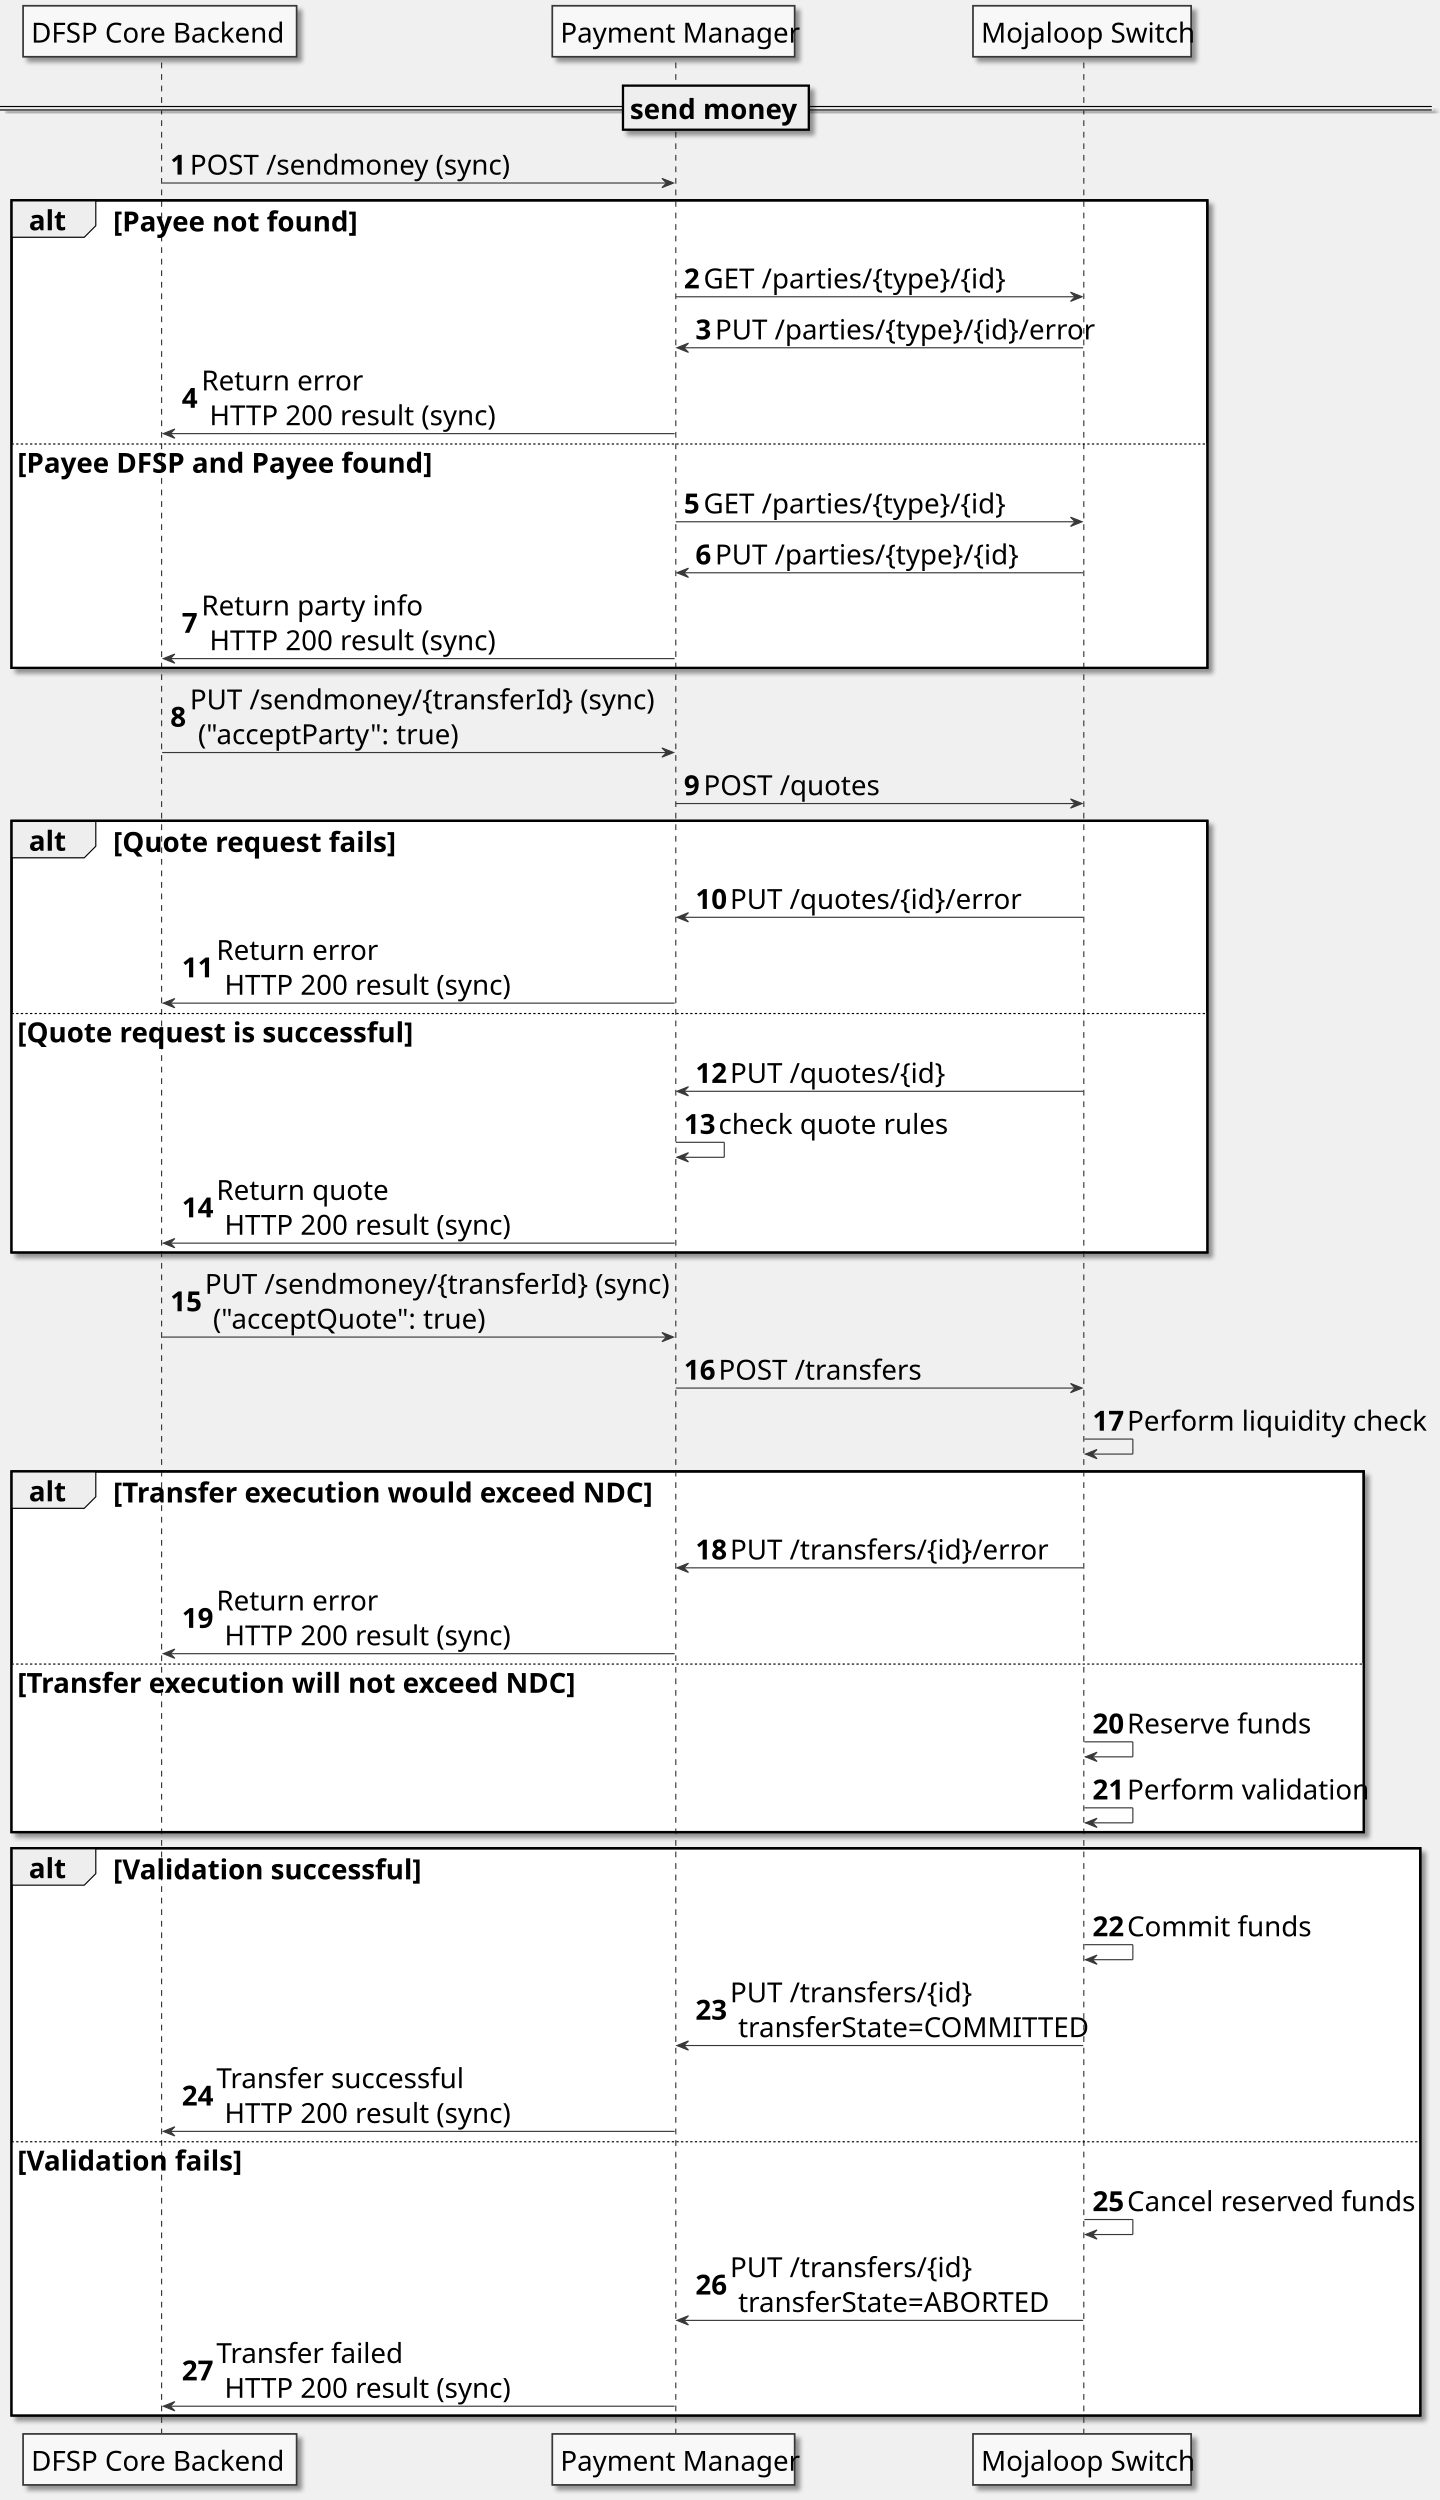
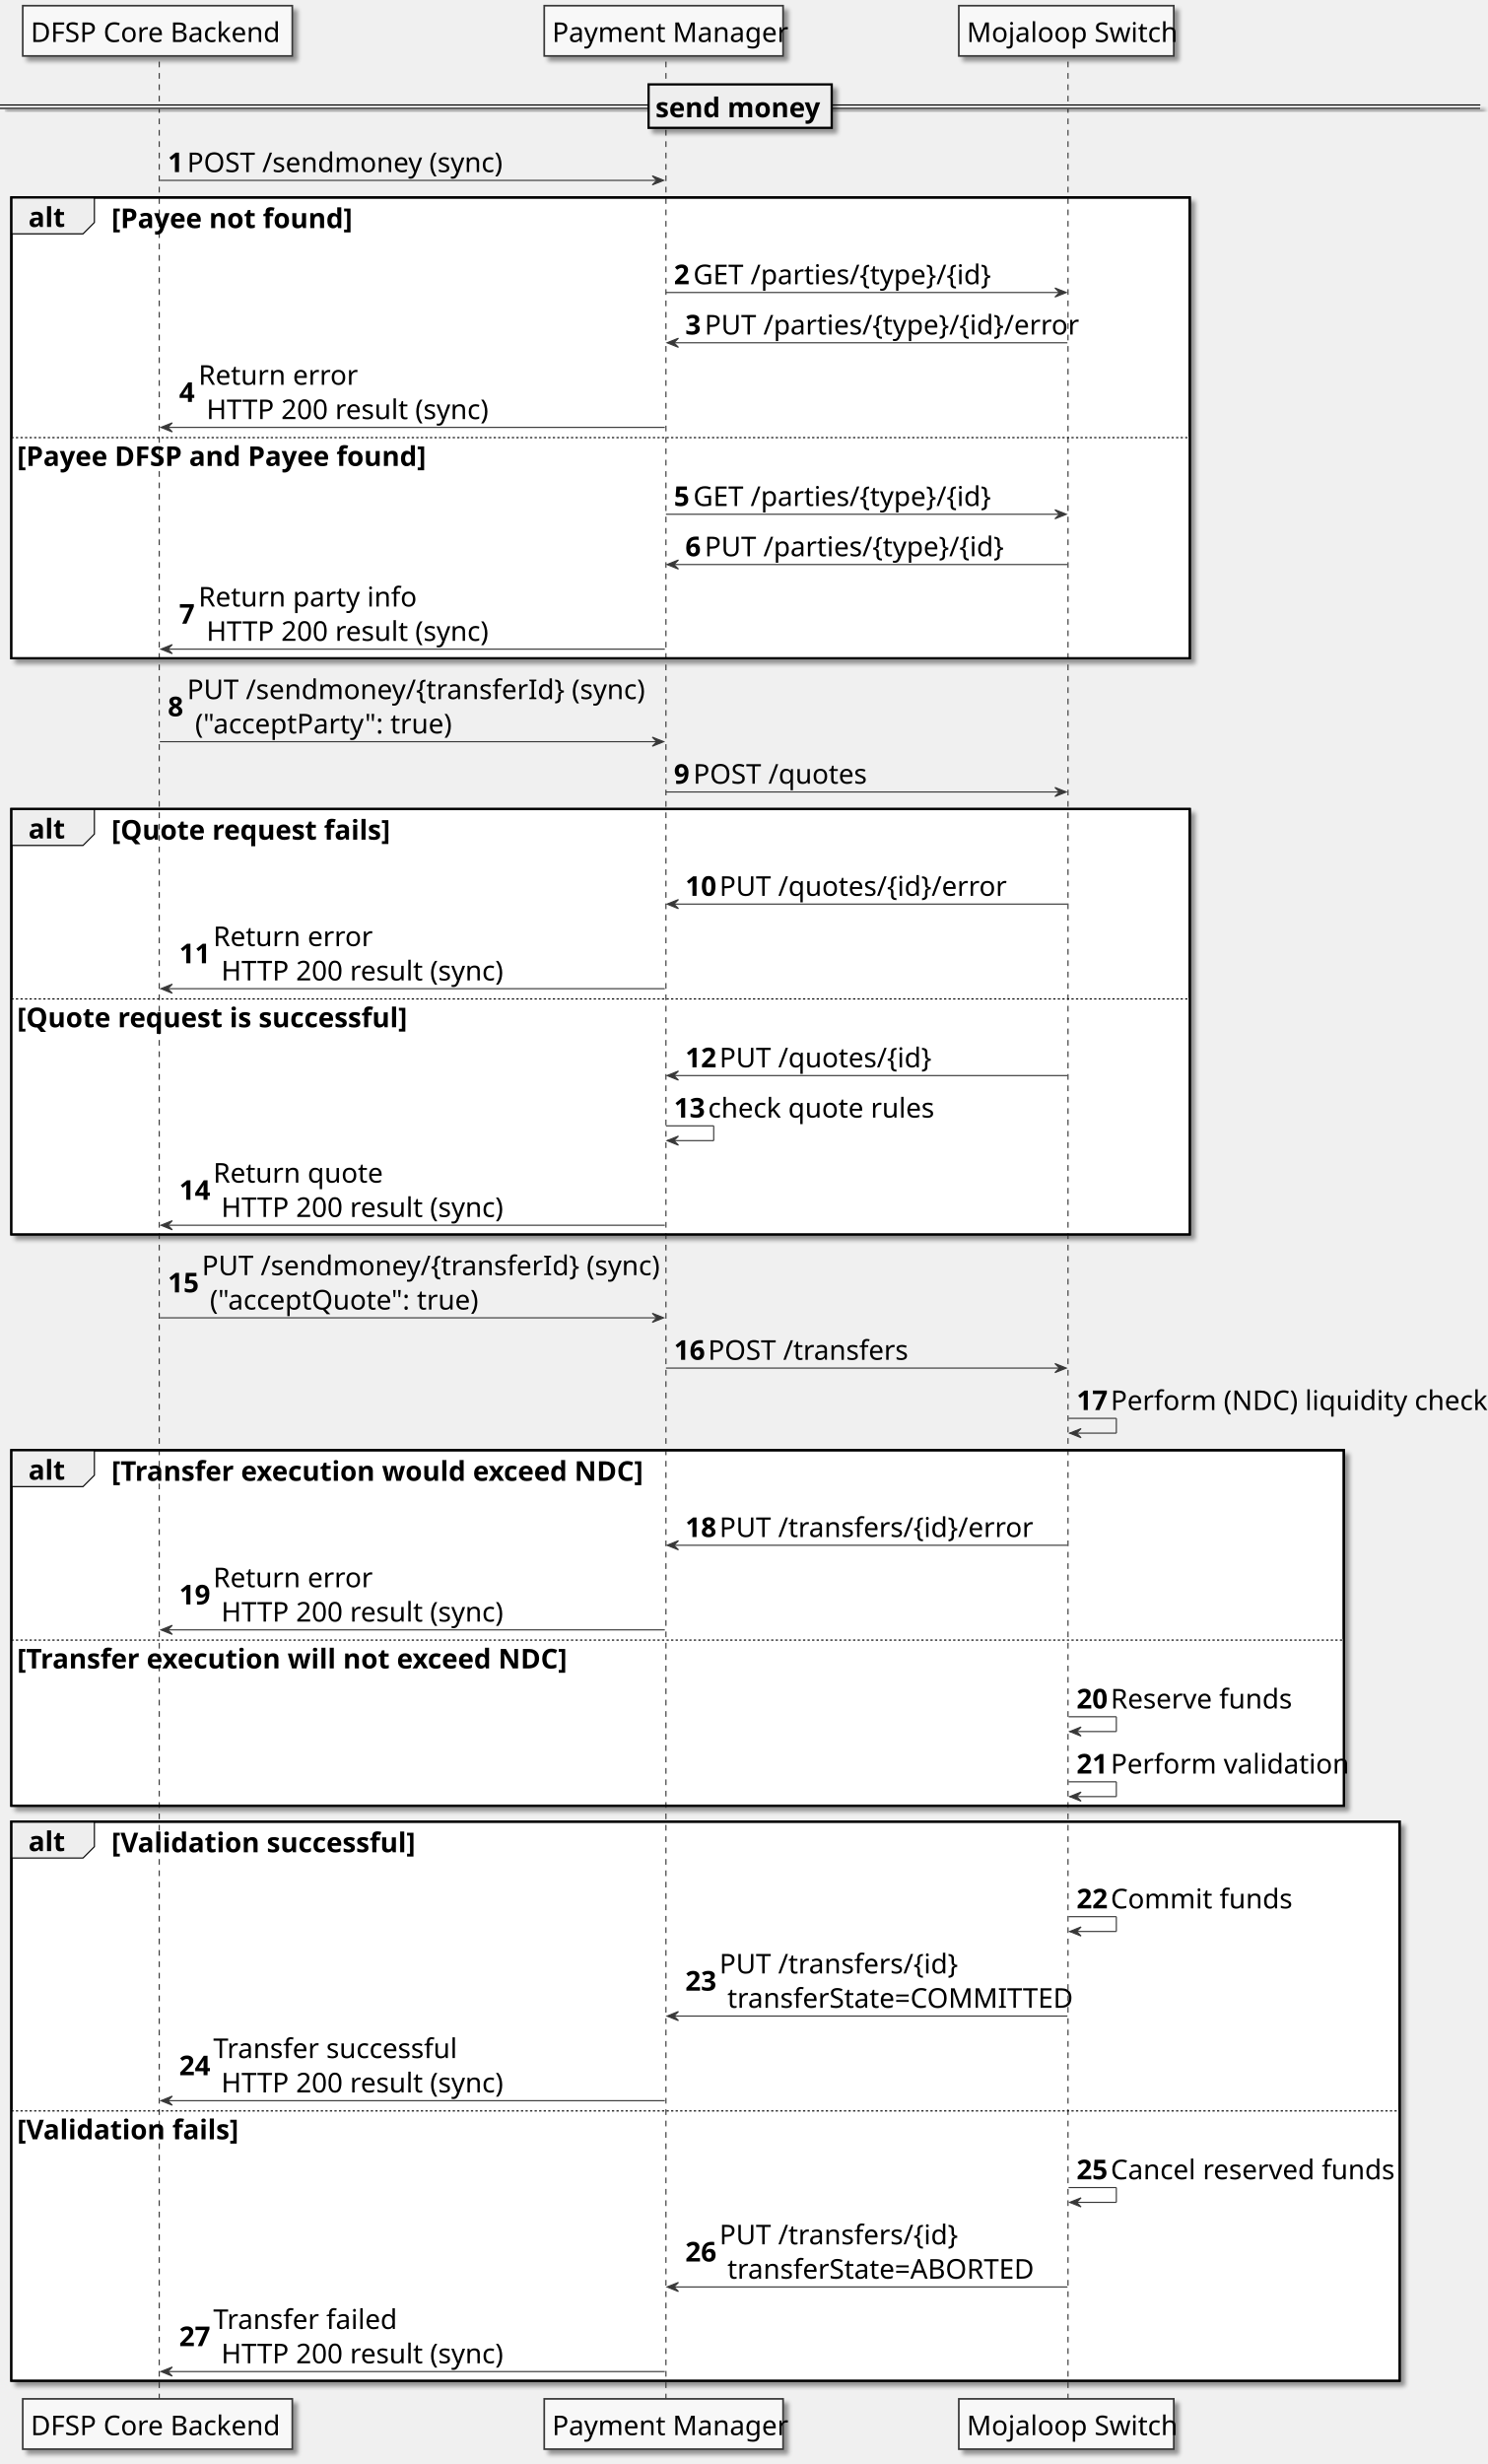
- <svg xmlns="http://www.w3.org/2000/svg" contentScriptType="application/ecmascript" contentStyleType="text/css" height="2166px" preserveAspectRatio="none" style="width:1247px;height:2166px;" version="1.1" viewBox="0 0 1247 2166" width="1247px" zoomAndPan="magnify">
+ <svg xmlns="http://www.w3.org/2000/svg" contentScriptType="application/ecmascript" contentStyleType="text/css" height="2166px" preserveAspectRatio="none" style="width:1308px;height:2166px;" version="1.1" viewBox="0 0 1308 2166" width="1308px" zoomAndPan="magnify">
  <defs>
-     <filter height="300%" id="f71guqz1k6q8d" width="300%" x="-1" y="-1">
+     <filter height="300%" id="ftdcxt2uqiaa9" width="300%" x="-1" y="-1">
      <feGaussianBlur result="blurOut" stdDeviation="2.0" />
      <feColorMatrix in="blurOut" result="blurOut2" type="matrix" values="0 0 0 0 0 0 0 0 0 0 0 0 0 0 0 0 0 0 .4 0" />
      <feOffset dx="4.0" dy="4.0" in="blurOut2" result="blurOut3" />
      <feBlend in="SourceGraphic" in2="blurOut3" mode="normal" />
    </filter>
  </defs>
  <g>
-     <rect fill="#FFFFFF" filter="url(#f71guqz1k6q8d)" height="405.062" style="stroke:#000000;stroke-width:2.0;" width="1036" x="10" y="173.562" />
+     <rect fill="#FFFFFF" filter="url(#ftdcxt2uqiaa9)" height="405.062" style="stroke:#000000;stroke-width:2.0;" width="1036" x="10" y="173.562" />
    <rect fill="#FFFFFF" height="194.938" style="stroke:none;stroke-width:1.0;" width="1036" x="10" y="383.688" />
-     <rect fill="#FFFFFF" filter="url(#f71guqz1k6q8d)" height="373.875" style="stroke:#000000;stroke-width:2.0;" width="1036" x="10" y="711.188" />
+     <rect fill="#FFFFFF" filter="url(#ftdcxt2uqiaa9)" height="373.875" style="stroke:#000000;stroke-width:2.0;" width="1036" x="10" y="711.188" />
    <rect fill="#FFFFFF" height="207.938" style="stroke:none;stroke-width:1.0;" width="1036" x="10" y="877.125" />
-     <rect fill="#FFFFFF" filter="url(#f71guqz1k6q8d)" height="312.5" style="stroke:#000000;stroke-width:2.0;" width="1171.5" x="10" y="1274.812" />
+     <rect fill="#FFFFFF" filter="url(#ftdcxt2uqiaa9)" height="312.5" style="stroke:#000000;stroke-width:2.0;" width="1171.5" x="10" y="1274.812" />
    <rect fill="#FFFFFF" height="146.562" style="stroke:none;stroke-width:1.0;" width="1171.5" x="10" y="1440.75" />
-     <rect fill="#FFFFFF" filter="url(#f71guqz1k6q8d)" height="491.438" style="stroke:#000000;stroke-width:2.0;" width="1220.5" x="10" y="1601.312" />
+     <rect fill="#FFFFFF" filter="url(#ftdcxt2uqiaa9)" height="491.438" style="stroke:#000000;stroke-width:2.0;" width="1220.5" x="10" y="1601.312" />
    <rect fill="#FFFFFF" height="238.125" style="stroke:none;stroke-width:1.0;" width="1220.5" x="10" y="1854.625" />
    <line style="stroke:#383838;stroke-width:1.0;stroke-dasharray:5.0,5.0;" x1="140" x2="140" y1="54.188" y2="2109.75" />
    <line style="stroke:#383838;stroke-width:1.0;stroke-dasharray:5.0,5.0;" x1="585.5" x2="585.5" y1="54.188" y2="2109.75" />
    <line style="stroke:#383838;stroke-width:1.0;stroke-dasharray:5.0,5.0;" x1="939" x2="939" y1="54.188" y2="2109.75" />
-     <rect fill="#F8F8F8" filter="url(#f71guqz1k6q8d)" height="44.188" style="stroke:#383838;stroke-width:1.5;" width="237" x="20" y="5" />
+     <rect fill="#F8F8F8" filter="url(#ftdcxt2uqiaa9)" height="44.188" style="stroke:#383838;stroke-width:1.5;" width="237" x="20" y="5" />
    <text fill="#000000" font-family="sans-serif" font-size="24" lengthAdjust="spacing" textLength="223" x="27" y="36.914">DFSP Core Backend</text>
-     <rect fill="#F8F8F8" filter="url(#f71guqz1k6q8d)" height="44.188" style="stroke:#383838;stroke-width:1.5;" width="237" x="20" y="2108.75" />
+     <rect fill="#F8F8F8" filter="url(#ftdcxt2uqiaa9)" height="44.188" style="stroke:#383838;stroke-width:1.5;" width="237" x="20" y="2108.75" />
    <text fill="#000000" font-family="sans-serif" font-size="24" lengthAdjust="spacing" textLength="223" x="27" y="2140.664">DFSP Core Backend</text>
-     <rect fill="#F8F8F8" filter="url(#f71guqz1k6q8d)" height="44.188" style="stroke:#383838;stroke-width:1.5;" width="210" x="478.5" y="5" />
+     <rect fill="#F8F8F8" filter="url(#ftdcxt2uqiaa9)" height="44.188" style="stroke:#383838;stroke-width:1.5;" width="210" x="478.5" y="5" />
    <text fill="#000000" font-family="sans-serif" font-size="24" lengthAdjust="spacing" textLength="196" x="485.5" y="36.914">Payment Manager</text>
-     <rect fill="#F8F8F8" filter="url(#f71guqz1k6q8d)" height="44.188" style="stroke:#383838;stroke-width:1.5;" width="210" x="478.5" y="2108.75" />
+     <rect fill="#F8F8F8" filter="url(#ftdcxt2uqiaa9)" height="44.188" style="stroke:#383838;stroke-width:1.5;" width="210" x="478.5" y="2108.75" />
    <text fill="#000000" font-family="sans-serif" font-size="24" lengthAdjust="spacing" textLength="196" x="485.5" y="2140.664">Payment Manager</text>
-     <rect fill="#F8F8F8" filter="url(#f71guqz1k6q8d)" height="44.188" style="stroke:#383838;stroke-width:1.5;" width="189" x="843" y="5" />
+     <rect fill="#F8F8F8" filter="url(#ftdcxt2uqiaa9)" height="44.188" style="stroke:#383838;stroke-width:1.5;" width="189" x="843" y="5" />
    <text fill="#000000" font-family="sans-serif" font-size="24" lengthAdjust="spacing" textLength="175" x="850" y="36.914">Mojaloop Switch</text>
-     <rect fill="#F8F8F8" filter="url(#f71guqz1k6q8d)" height="44.188" style="stroke:#383838;stroke-width:1.5;" width="189" x="843" y="2108.75" />
+     <rect fill="#F8F8F8" filter="url(#ftdcxt2uqiaa9)" height="44.188" style="stroke:#383838;stroke-width:1.5;" width="189" x="843" y="2108.75" />
    <text fill="#000000" font-family="sans-serif" font-size="24" lengthAdjust="spacing" textLength="175" x="850" y="2140.664">Mojaloop Switch</text>
-     <rect fill="#EEEEEE" filter="url(#f71guqz1k6q8d)" height="3" style="stroke:#EEEEEE;stroke-width:1.0;" width="1240.5" x="0" y="92.281" />
-     <line style="stroke:#000000;stroke-width:1.0;" x1="0" x2="1240.5" y1="92.281" y2="92.281" />
-     <line style="stroke:#000000;stroke-width:1.0;" x1="0" x2="1240.5" y1="95.281" y2="95.281" />
-     <rect fill="#EEEEEE" filter="url(#f71guqz1k6q8d)" height="38.188" style="stroke:#000000;stroke-width:2.0;" width="161" x="539.75" y="74.188" />
-     <text fill="#000000" font-family="sans-serif" font-size="24" font-weight="bold" lengthAdjust="spacing" textLength="140" x="545.75" y="103.102">send money</text>
+     <rect fill="#EEEEEE" filter="url(#ftdcxt2uqiaa9)" height="3" style="stroke:#EEEEEE;stroke-width:1.0;" width="1301.5" x="0" y="92.281" />
+     <line style="stroke:#000000;stroke-width:1.0;" x1="0" x2="1301.5" y1="92.281" y2="92.281" />
+     <line style="stroke:#000000;stroke-width:1.0;" x1="0" x2="1301.5" y1="95.281" y2="95.281" />
+     <rect fill="#EEEEEE" filter="url(#ftdcxt2uqiaa9)" height="38.188" style="stroke:#000000;stroke-width:2.0;" width="161" x="570.25" y="74.188" />
+     <text fill="#000000" font-family="sans-serif" font-size="24" font-weight="bold" lengthAdjust="spacing" textLength="140" x="576.25" y="103.102">send money</text>
    <polygon fill="#383838" points="573.5,154.562,583.5,158.562,573.5,162.562,577.5,158.562" style="stroke:#383838;stroke-width:1.0;" />
    <line style="stroke:#383838;stroke-width:1.0;" x1="140.5" x2="579.5" y1="158.562" y2="158.562" />
    <text fill="#000000" font-family="sans-serif" font-size="24" font-weight="bold" lengthAdjust="spacing" textLength="13" x="147.5" y="151.289">1</text>
    <text fill="#000000" font-family="sans-serif" font-size="24" lengthAdjust="spacing" textLength="277" x="164.5" y="151.289">POST /sendmoney (sync)</text>
    <path d="M10,173.562 L83,173.562 L83,195.562 L73,205.562 L10,205.562 L10,173.562 " fill="#EEEEEE" style="stroke:#000000;stroke-width:1.0;" />
    <rect fill="none" height="405.062" style="stroke:#000000;stroke-width:2.0;" width="1036" x="10" y="173.562" />
    <text fill="#000000" font-family="sans-serif" font-size="24" font-weight="bold" lengthAdjust="spacing" textLength="28" x="25" y="199.477">alt</text>
    <text fill="#000000" font-family="sans-serif" font-size="24" font-weight="bold" lengthAdjust="spacing" textLength="204" x="98" y="200.477">[Payee not found]</text>
    <polygon fill="#383838" points="927.5,253.125,937.5,257.125,927.5,261.125,931.5,257.125" style="stroke:#383838;stroke-width:1.0;" />
    <line style="stroke:#383838;stroke-width:1.0;" x1="585.5" x2="933.5" y1="257.125" y2="257.125" />
    <text fill="#000000" font-family="sans-serif" font-size="24" font-weight="bold" lengthAdjust="spacing" textLength="13" x="592.5" y="249.852">2</text>
    <text fill="#000000" font-family="sans-serif" font-size="24" lengthAdjust="spacing" textLength="246" x="609.5" y="249.852">GET /parties/{type}/{id}</text>
    <polygon fill="#383838" points="596.5,297.312,586.5,301.312,596.5,305.312,592.5,301.312" style="stroke:#383838;stroke-width:1.0;" />
    <line style="stroke:#383838;stroke-width:1.0;" x1="590.5" x2="938.5" y1="301.312" y2="301.312" />
    <text fill="#000000" font-family="sans-serif" font-size="24" font-weight="bold" lengthAdjust="spacing" textLength="13" x="602.5" y="294.039">3</text>
    <text fill="#000000" font-family="sans-serif" font-size="24" lengthAdjust="spacing" textLength="301" x="619.5" y="294.039">PUT /parties/{type}/{id}/error</text>
    <polygon fill="#383838" points="151.5,371.688,141.5,375.688,151.5,379.688,147.5,375.688" style="stroke:#383838;stroke-width:1.0;" />
    <line style="stroke:#383838;stroke-width:1.0;" x1="145.5" x2="584.5" y1="375.688" y2="375.688" />
    <text fill="#000000" font-family="sans-serif" font-size="24" font-weight="bold" lengthAdjust="spacing" textLength="13" x="157.5" y="353.32">4</text>
    <text fill="#000000" font-family="sans-serif" font-size="24" lengthAdjust="spacing" textLength="130" x="174.5" y="338.227">Return error</text>
    <text fill="#000000" font-family="sans-serif" font-size="24" lengthAdjust="spacing" textLength="247" x="181.5" y="368.414">HTTP 200 result (sync)</text>
    <line style="stroke:#000000;stroke-width:1.0;stroke-dasharray:2.0,2.0;" x1="10" x2="1046" y1="384.688" y2="384.688" />
    <text fill="#000000" font-family="sans-serif" font-size="24" font-weight="bold" lengthAdjust="spacing" textLength="355" x="15" y="409.602">[Payee DFSP and Payee found]</text>
    <polygon fill="#383838" points="927.5,448.062,937.5,452.062,927.5,456.062,931.5,452.062" style="stroke:#383838;stroke-width:1.0;" />
    <line style="stroke:#383838;stroke-width:1.0;" x1="585.5" x2="933.5" y1="452.062" y2="452.062" />
    <text fill="#000000" font-family="sans-serif" font-size="24" font-weight="bold" lengthAdjust="spacing" textLength="13" x="592.5" y="444.789">5</text>
    <text fill="#000000" font-family="sans-serif" font-size="24" lengthAdjust="spacing" textLength="246" x="609.5" y="444.789">GET /parties/{type}/{id}</text>
    <polygon fill="#383838" points="596.5,492.25,586.5,496.25,596.5,500.25,592.5,496.25" style="stroke:#383838;stroke-width:1.0;" />
    <line style="stroke:#383838;stroke-width:1.0;" x1="590.5" x2="938.5" y1="496.25" y2="496.25" />
    <text fill="#000000" font-family="sans-serif" font-size="24" font-weight="bold" lengthAdjust="spacing" textLength="13" x="602.5" y="488.977">6</text>
    <text fill="#000000" font-family="sans-serif" font-size="24" lengthAdjust="spacing" textLength="244" x="619.5" y="488.977">PUT /parties/{type}/{id}</text>
    <polygon fill="#383838" points="151.5,566.625,141.5,570.625,151.5,574.625,147.5,570.625" style="stroke:#383838;stroke-width:1.0;" />
    <line style="stroke:#383838;stroke-width:1.0;" x1="145.5" x2="584.5" y1="570.625" y2="570.625" />
    <text fill="#000000" font-family="sans-serif" font-size="24" font-weight="bold" lengthAdjust="spacing" textLength="13" x="157.5" y="548.258">7</text>
    <text fill="#000000" font-family="sans-serif" font-size="24" lengthAdjust="spacing" textLength="180" x="174.5" y="533.164">Return party info</text>
    <text fill="#000000" font-family="sans-serif" font-size="24" lengthAdjust="spacing" textLength="247" x="181.5" y="563.352">HTTP 200 result (sync)</text>
    <polygon fill="#383838" points="573.5,648,583.5,652,573.5,656,577.5,652" style="stroke:#383838;stroke-width:1.0;" />
    <line style="stroke:#383838;stroke-width:1.0;" x1="140.5" x2="579.5" y1="652" y2="652" />
    <text fill="#000000" font-family="sans-serif" font-size="24" font-weight="bold" lengthAdjust="spacing" textLength="13" x="147.5" y="629.633">8</text>
    <text fill="#000000" font-family="sans-serif" font-size="24" lengthAdjust="spacing" textLength="384" x="164.5" y="614.539">PUT /sendmoney/{transferId} (sync)</text>
    <text fill="#000000" font-family="sans-serif" font-size="24" lengthAdjust="spacing" textLength="217" x="171.5" y="644.727">("acceptParty": true)</text>
    <polygon fill="#383838" points="927.5,692.188,937.5,696.188,927.5,700.188,931.5,696.188" style="stroke:#383838;stroke-width:1.0;" />
    <line style="stroke:#383838;stroke-width:1.0;" x1="585.5" x2="933.5" y1="696.188" y2="696.188" />
    <text fill="#000000" font-family="sans-serif" font-size="24" font-weight="bold" lengthAdjust="spacing" textLength="13" x="592.5" y="688.914">9</text>
    <text fill="#000000" font-family="sans-serif" font-size="24" lengthAdjust="spacing" textLength="152" x="609.5" y="688.914">POST /quotes</text>
    <path d="M10,711.188 L83,711.188 L83,733.188 L73,743.188 L10,743.188 L10,711.188 " fill="#EEEEEE" style="stroke:#000000;stroke-width:1.0;" />
    <rect fill="none" height="373.875" style="stroke:#000000;stroke-width:2.0;" width="1036" x="10" y="711.188" />
    <text fill="#000000" font-family="sans-serif" font-size="24" font-weight="bold" lengthAdjust="spacing" textLength="28" x="25" y="737.102">alt</text>
    <text fill="#000000" font-family="sans-serif" font-size="24" font-weight="bold" lengthAdjust="spacing" textLength="233" x="98" y="738.102">[Quote request fails]</text>
    <polygon fill="#383838" points="596.5,790.75,586.5,794.75,596.5,798.75,592.5,794.75" style="stroke:#383838;stroke-width:1.0;" />
    <line style="stroke:#383838;stroke-width:1.0;" x1="590.5" x2="938.5" y1="794.75" y2="794.75" />
    <text fill="#000000" font-family="sans-serif" font-size="24" font-weight="bold" lengthAdjust="spacing" textLength="26" x="602.5" y="787.477">10</text>
    <text fill="#000000" font-family="sans-serif" font-size="24" lengthAdjust="spacing" textLength="233" x="632.5" y="787.477">PUT /quotes/{id}/error</text>
    <polygon fill="#383838" points="151.5,865.125,141.5,869.125,151.5,873.125,147.5,869.125" style="stroke:#383838;stroke-width:1.0;" />
    <line style="stroke:#383838;stroke-width:1.0;" x1="145.5" x2="584.5" y1="869.125" y2="869.125" />
    <text fill="#000000" font-family="sans-serif" font-size="24" font-weight="bold" lengthAdjust="spacing" textLength="26" x="157.5" y="846.758">11</text>
    <text fill="#000000" font-family="sans-serif" font-size="24" lengthAdjust="spacing" textLength="130" x="187.5" y="831.664">Return error</text>
    <text fill="#000000" font-family="sans-serif" font-size="24" lengthAdjust="spacing" textLength="247" x="194.5" y="861.852">HTTP 200 result (sync)</text>
    <line style="stroke:#000000;stroke-width:1.0;stroke-dasharray:2.0,2.0;" x1="10" x2="1046" y1="878.125" y2="878.125" />
    <text fill="#000000" font-family="sans-serif" font-size="24" font-weight="bold" lengthAdjust="spacing" textLength="335" x="15" y="903.039">[Quote request is successful]</text>
    <polygon fill="#383838" points="596.5,941.5,586.5,945.5,596.5,949.5,592.5,945.5" style="stroke:#383838;stroke-width:1.0;" />
    <line style="stroke:#383838;stroke-width:1.0;" x1="590.5" x2="938.5" y1="945.5" y2="945.5" />
    <text fill="#000000" font-family="sans-serif" font-size="24" font-weight="bold" lengthAdjust="spacing" textLength="26" x="602.5" y="938.227">12</text>
    <text fill="#000000" font-family="sans-serif" font-size="24" lengthAdjust="spacing" textLength="176" x="632.5" y="938.227">PUT /quotes/{id}</text>
    <line style="stroke:#383838;stroke-width:1.0;" x1="585.5" x2="627.5" y1="989.688" y2="989.688" />
    <line style="stroke:#383838;stroke-width:1.0;" x1="627.5" x2="627.5" y1="989.688" y2="1002.688" />
    <line style="stroke:#383838;stroke-width:1.0;" x1="586.5" x2="627.5" y1="1002.688" y2="1002.688" />
    <polygon fill="#383838" points="596.5,998.688,586.5,1002.688,596.5,1006.688,592.5,1002.688" style="stroke:#383838;stroke-width:1.0;" />
    <text fill="#000000" font-family="sans-serif" font-size="24" font-weight="bold" lengthAdjust="spacing" textLength="26" x="592.5" y="982.414">13</text>
    <text fill="#000000" font-family="sans-serif" font-size="24" lengthAdjust="spacing" textLength="191" x="622.5" y="982.414">check quote rules</text>
    <polygon fill="#383838" points="151.5,1073.062,141.5,1077.062,151.5,1081.062,147.5,1077.062" style="stroke:#383838;stroke-width:1.0;" />
    <line style="stroke:#383838;stroke-width:1.0;" x1="145.5" x2="584.5" y1="1077.062" y2="1077.062" />
    <text fill="#000000" font-family="sans-serif" font-size="24" font-weight="bold" lengthAdjust="spacing" textLength="26" x="157.5" y="1054.695">14</text>
    <text fill="#000000" font-family="sans-serif" font-size="24" lengthAdjust="spacing" textLength="141" x="187.5" y="1039.602">Return quote</text>
    <text fill="#000000" font-family="sans-serif" font-size="24" lengthAdjust="spacing" textLength="247" x="194.5" y="1069.789">HTTP 200 result (sync)</text>
    <polygon fill="#383838" points="573.5,1154.438,583.5,1158.438,573.5,1162.438,577.5,1158.438" style="stroke:#383838;stroke-width:1.0;" />
    <line style="stroke:#383838;stroke-width:1.0;" x1="140.5" x2="579.5" y1="1158.438" y2="1158.438" />
    <text fill="#000000" font-family="sans-serif" font-size="24" font-weight="bold" lengthAdjust="spacing" textLength="26" x="147.5" y="1136.07">15</text>
    <text fill="#000000" font-family="sans-serif" font-size="24" lengthAdjust="spacing" textLength="384" x="177.5" y="1120.977">PUT /sendmoney/{transferId} (sync)</text>
    <text fill="#000000" font-family="sans-serif" font-size="24" lengthAdjust="spacing" textLength="227" x="184.5" y="1151.164">("acceptQuote": true)</text>
    <polygon fill="#383838" points="927.5,1198.625,937.5,1202.625,927.5,1206.625,931.5,1202.625" style="stroke:#383838;stroke-width:1.0;" />
    <line style="stroke:#383838;stroke-width:1.0;" x1="585.5" x2="933.5" y1="1202.625" y2="1202.625" />
    <text fill="#000000" font-family="sans-serif" font-size="24" font-weight="bold" lengthAdjust="spacing" textLength="26" x="592.5" y="1195.352">16</text>
    <text fill="#000000" font-family="sans-serif" font-size="24" lengthAdjust="spacing" textLength="173" x="622.5" y="1195.352">POST /transfers</text>
    <line style="stroke:#383838;stroke-width:1.0;" x1="939.5" x2="981.5" y1="1246.812" y2="1246.812" />
    <line style="stroke:#383838;stroke-width:1.0;" x1="981.5" x2="981.5" y1="1246.812" y2="1259.812" />
    <line style="stroke:#383838;stroke-width:1.0;" x1="940.5" x2="981.5" y1="1259.812" y2="1259.812" />
    <polygon fill="#383838" points="950.5,1255.812,940.5,1259.812,950.5,1263.812,946.5,1259.812" style="stroke:#383838;stroke-width:1.0;" />
    <text fill="#000000" font-family="sans-serif" font-size="24" font-weight="bold" lengthAdjust="spacing" textLength="26" x="946.5" y="1239.539">17</text>
-     <text fill="#000000" font-family="sans-serif" font-size="24" lengthAdjust="spacing" textLength="244" x="976.5" y="1239.539">Perform liquidity check</text>
+     <text fill="#000000" font-family="sans-serif" font-size="24" lengthAdjust="spacing" textLength="318" x="976.5" y="1239.539">Perform (NDC) liquidity check</text>
    <path d="M10,1274.812 L83,1274.812 L83,1296.812 L73,1306.812 L10,1306.812 L10,1274.812 " fill="#EEEEEE" style="stroke:#000000;stroke-width:1.0;" />
    <rect fill="none" height="312.5" style="stroke:#000000;stroke-width:2.0;" width="1171.5" x="10" y="1274.812" />
    <text fill="#000000" font-family="sans-serif" font-size="24" font-weight="bold" lengthAdjust="spacing" textLength="28" x="25" y="1300.727">alt</text>
    <text fill="#000000" font-family="sans-serif" font-size="24" font-weight="bold" lengthAdjust="spacing" textLength="453" x="98" y="1301.727">[Transfer execution would exceed NDC]</text>
    <polygon fill="#383838" points="596.5,1354.375,586.5,1358.375,596.5,1362.375,592.5,1358.375" style="stroke:#383838;stroke-width:1.0;" />
    <line style="stroke:#383838;stroke-width:1.0;" x1="590.5" x2="938.5" y1="1358.375" y2="1358.375" />
    <text fill="#000000" font-family="sans-serif" font-size="24" font-weight="bold" lengthAdjust="spacing" textLength="26" x="602.5" y="1351.102">18</text>
    <text fill="#000000" font-family="sans-serif" font-size="24" lengthAdjust="spacing" textLength="254" x="632.5" y="1351.102">PUT /transfers/{id}/error</text>
    <polygon fill="#383838" points="151.5,1428.75,141.5,1432.75,151.5,1436.75,147.5,1432.75" style="stroke:#383838;stroke-width:1.0;" />
    <line style="stroke:#383838;stroke-width:1.0;" x1="145.5" x2="584.5" y1="1432.75" y2="1432.75" />
    <text fill="#000000" font-family="sans-serif" font-size="24" font-weight="bold" lengthAdjust="spacing" textLength="26" x="157.5" y="1410.383">19</text>
    <text fill="#000000" font-family="sans-serif" font-size="24" lengthAdjust="spacing" textLength="130" x="187.5" y="1395.289">Return error</text>
    <text fill="#000000" font-family="sans-serif" font-size="24" lengthAdjust="spacing" textLength="247" x="194.5" y="1425.477">HTTP 200 result (sync)</text>
    <line style="stroke:#000000;stroke-width:1.0;stroke-dasharray:2.0,2.0;" x1="10" x2="1181.5" y1="1441.75" y2="1441.75" />
    <text fill="#000000" font-family="sans-serif" font-size="24" font-weight="bold" lengthAdjust="spacing" textLength="467" x="15" y="1466.664">[Transfer execution will not exceed NDC]</text>
    <line style="stroke:#383838;stroke-width:1.0;" x1="939.5" x2="981.5" y1="1509.125" y2="1509.125" />
    <line style="stroke:#383838;stroke-width:1.0;" x1="981.5" x2="981.5" y1="1509.125" y2="1522.125" />
    <line style="stroke:#383838;stroke-width:1.0;" x1="940.5" x2="981.5" y1="1522.125" y2="1522.125" />
    <polygon fill="#383838" points="950.5,1518.125,940.5,1522.125,950.5,1526.125,946.5,1522.125" style="stroke:#383838;stroke-width:1.0;" />
    <text fill="#000000" font-family="sans-serif" font-size="24" font-weight="bold" lengthAdjust="spacing" textLength="26" x="946.5" y="1501.852">20</text>
    <text fill="#000000" font-family="sans-serif" font-size="24" lengthAdjust="spacing" textLength="155" x="976.5" y="1501.852">Reserve funds</text>
    <line style="stroke:#383838;stroke-width:1.0;" x1="939.5" x2="981.5" y1="1566.312" y2="1566.312" />
    <line style="stroke:#383838;stroke-width:1.0;" x1="981.5" x2="981.5" y1="1566.312" y2="1579.312" />
    <line style="stroke:#383838;stroke-width:1.0;" x1="940.5" x2="981.5" y1="1579.312" y2="1579.312" />
    <polygon fill="#383838" points="950.5,1575.312,940.5,1579.312,950.5,1583.312,946.5,1579.312" style="stroke:#383838;stroke-width:1.0;" />
    <text fill="#000000" font-family="sans-serif" font-size="24" font-weight="bold" lengthAdjust="spacing" textLength="26" x="946.5" y="1559.039">21</text>
    <text fill="#000000" font-family="sans-serif" font-size="24" lengthAdjust="spacing" textLength="193" x="976.5" y="1559.039">Perform validation</text>
    <path d="M10,1601.312 L83,1601.312 L83,1623.312 L73,1633.312 L10,1633.312 L10,1601.312 " fill="#EEEEEE" style="stroke:#000000;stroke-width:1.0;" />
    <rect fill="none" height="491.438" style="stroke:#000000;stroke-width:2.0;" width="1220.5" x="10" y="1601.312" />
    <text fill="#000000" font-family="sans-serif" font-size="24" font-weight="bold" lengthAdjust="spacing" textLength="28" x="25" y="1627.227">alt</text>
    <text fill="#000000" font-family="sans-serif" font-size="24" font-weight="bold" lengthAdjust="spacing" textLength="262" x="98" y="1628.227">[Validation successful]</text>
    <line style="stroke:#383838;stroke-width:1.0;" x1="939.5" x2="981.5" y1="1684.875" y2="1684.875" />
    <line style="stroke:#383838;stroke-width:1.0;" x1="981.5" x2="981.5" y1="1684.875" y2="1697.875" />
    <line style="stroke:#383838;stroke-width:1.0;" x1="940.5" x2="981.5" y1="1697.875" y2="1697.875" />
    <polygon fill="#383838" points="950.5,1693.875,940.5,1697.875,950.5,1701.875,946.5,1697.875" style="stroke:#383838;stroke-width:1.0;" />
    <text fill="#000000" font-family="sans-serif" font-size="24" font-weight="bold" lengthAdjust="spacing" textLength="26" x="946.5" y="1677.602">22</text>
    <text fill="#000000" font-family="sans-serif" font-size="24" lengthAdjust="spacing" textLength="150" x="976.5" y="1677.602">Commit funds</text>
    <polygon fill="#383838" points="596.5,1768.25,586.5,1772.25,596.5,1776.25,592.5,1772.25" style="stroke:#383838;stroke-width:1.0;" />
    <line style="stroke:#383838;stroke-width:1.0;" x1="590.5" x2="938.5" y1="1772.25" y2="1772.25" />
    <text fill="#000000" font-family="sans-serif" font-size="24" font-weight="bold" lengthAdjust="spacing" textLength="26" x="602.5" y="1749.883">23</text>
    <text fill="#000000" font-family="sans-serif" font-size="24" lengthAdjust="spacing" textLength="197" x="632.5" y="1734.789">PUT /transfers/{id}</text>
    <text fill="#000000" font-family="sans-serif" font-size="24" lengthAdjust="spacing" textLength="293" x="639.5" y="1764.977">transferState=COMMITTED</text>
    <polygon fill="#383838" points="151.5,1842.625,141.5,1846.625,151.5,1850.625,147.5,1846.625" style="stroke:#383838;stroke-width:1.0;" />
    <line style="stroke:#383838;stroke-width:1.0;" x1="145.5" x2="584.5" y1="1846.625" y2="1846.625" />
    <text fill="#000000" font-family="sans-serif" font-size="24" font-weight="bold" lengthAdjust="spacing" textLength="26" x="157.5" y="1824.258">24</text>
    <text fill="#000000" font-family="sans-serif" font-size="24" lengthAdjust="spacing" textLength="210" x="187.5" y="1809.164">Transfer successful</text>
    <text fill="#000000" font-family="sans-serif" font-size="24" lengthAdjust="spacing" textLength="247" x="194.5" y="1839.352">HTTP 200 result (sync)</text>
    <line style="stroke:#000000;stroke-width:1.0;stroke-dasharray:2.0,2.0;" x1="10" x2="1230.5" y1="1855.625" y2="1855.625" />
    <text fill="#000000" font-family="sans-serif" font-size="24" font-weight="bold" lengthAdjust="spacing" textLength="187" x="15" y="1880.539">[Validation fails]</text>
    <line style="stroke:#383838;stroke-width:1.0;" x1="939.5" x2="981.5" y1="1923" y2="1923" />
    <line style="stroke:#383838;stroke-width:1.0;" x1="981.5" x2="981.5" y1="1923" y2="1936" />
    <line style="stroke:#383838;stroke-width:1.0;" x1="940.5" x2="981.5" y1="1936" y2="1936" />
    <polygon fill="#383838" points="950.5,1932,940.5,1936,950.5,1940,946.5,1936" style="stroke:#383838;stroke-width:1.0;" />
    <text fill="#000000" font-family="sans-serif" font-size="24" font-weight="bold" lengthAdjust="spacing" textLength="26" x="946.5" y="1915.727">25</text>
    <text fill="#000000" font-family="sans-serif" font-size="24" lengthAdjust="spacing" textLength="242" x="976.5" y="1915.727">Cancel reserved funds</text>
    <polygon fill="#383838" points="596.5,2006.375,586.5,2010.375,596.5,2014.375,592.5,2010.375" style="stroke:#383838;stroke-width:1.0;" />
    <line style="stroke:#383838;stroke-width:1.0;" x1="590.5" x2="938.5" y1="2010.375" y2="2010.375" />
    <text fill="#000000" font-family="sans-serif" font-size="24" font-weight="bold" lengthAdjust="spacing" textLength="26" x="602.5" y="1988.008">26</text>
    <text fill="#000000" font-family="sans-serif" font-size="24" lengthAdjust="spacing" textLength="197" x="632.5" y="1972.914">PUT /transfers/{id}</text>
    <text fill="#000000" font-family="sans-serif" font-size="24" lengthAdjust="spacing" textLength="266" x="639.5" y="2003.102">transferState=ABORTED</text>
    <polygon fill="#383838" points="151.5,2080.75,141.5,2084.75,151.5,2088.75,147.5,2084.75" style="stroke:#383838;stroke-width:1.0;" />
    <line style="stroke:#383838;stroke-width:1.0;" x1="145.5" x2="584.5" y1="2084.75" y2="2084.75" />
    <text fill="#000000" font-family="sans-serif" font-size="24" font-weight="bold" lengthAdjust="spacing" textLength="26" x="157.5" y="2062.383">27</text>
    <text fill="#000000" font-family="sans-serif" font-size="24" lengthAdjust="spacing" textLength="154" x="187.5" y="2047.289">Transfer failed</text>
    <text fill="#000000" font-family="sans-serif" font-size="24" lengthAdjust="spacing" textLength="247" x="194.5" y="2077.477">HTTP 200 result (sync)</text>
  </g>
</svg>
